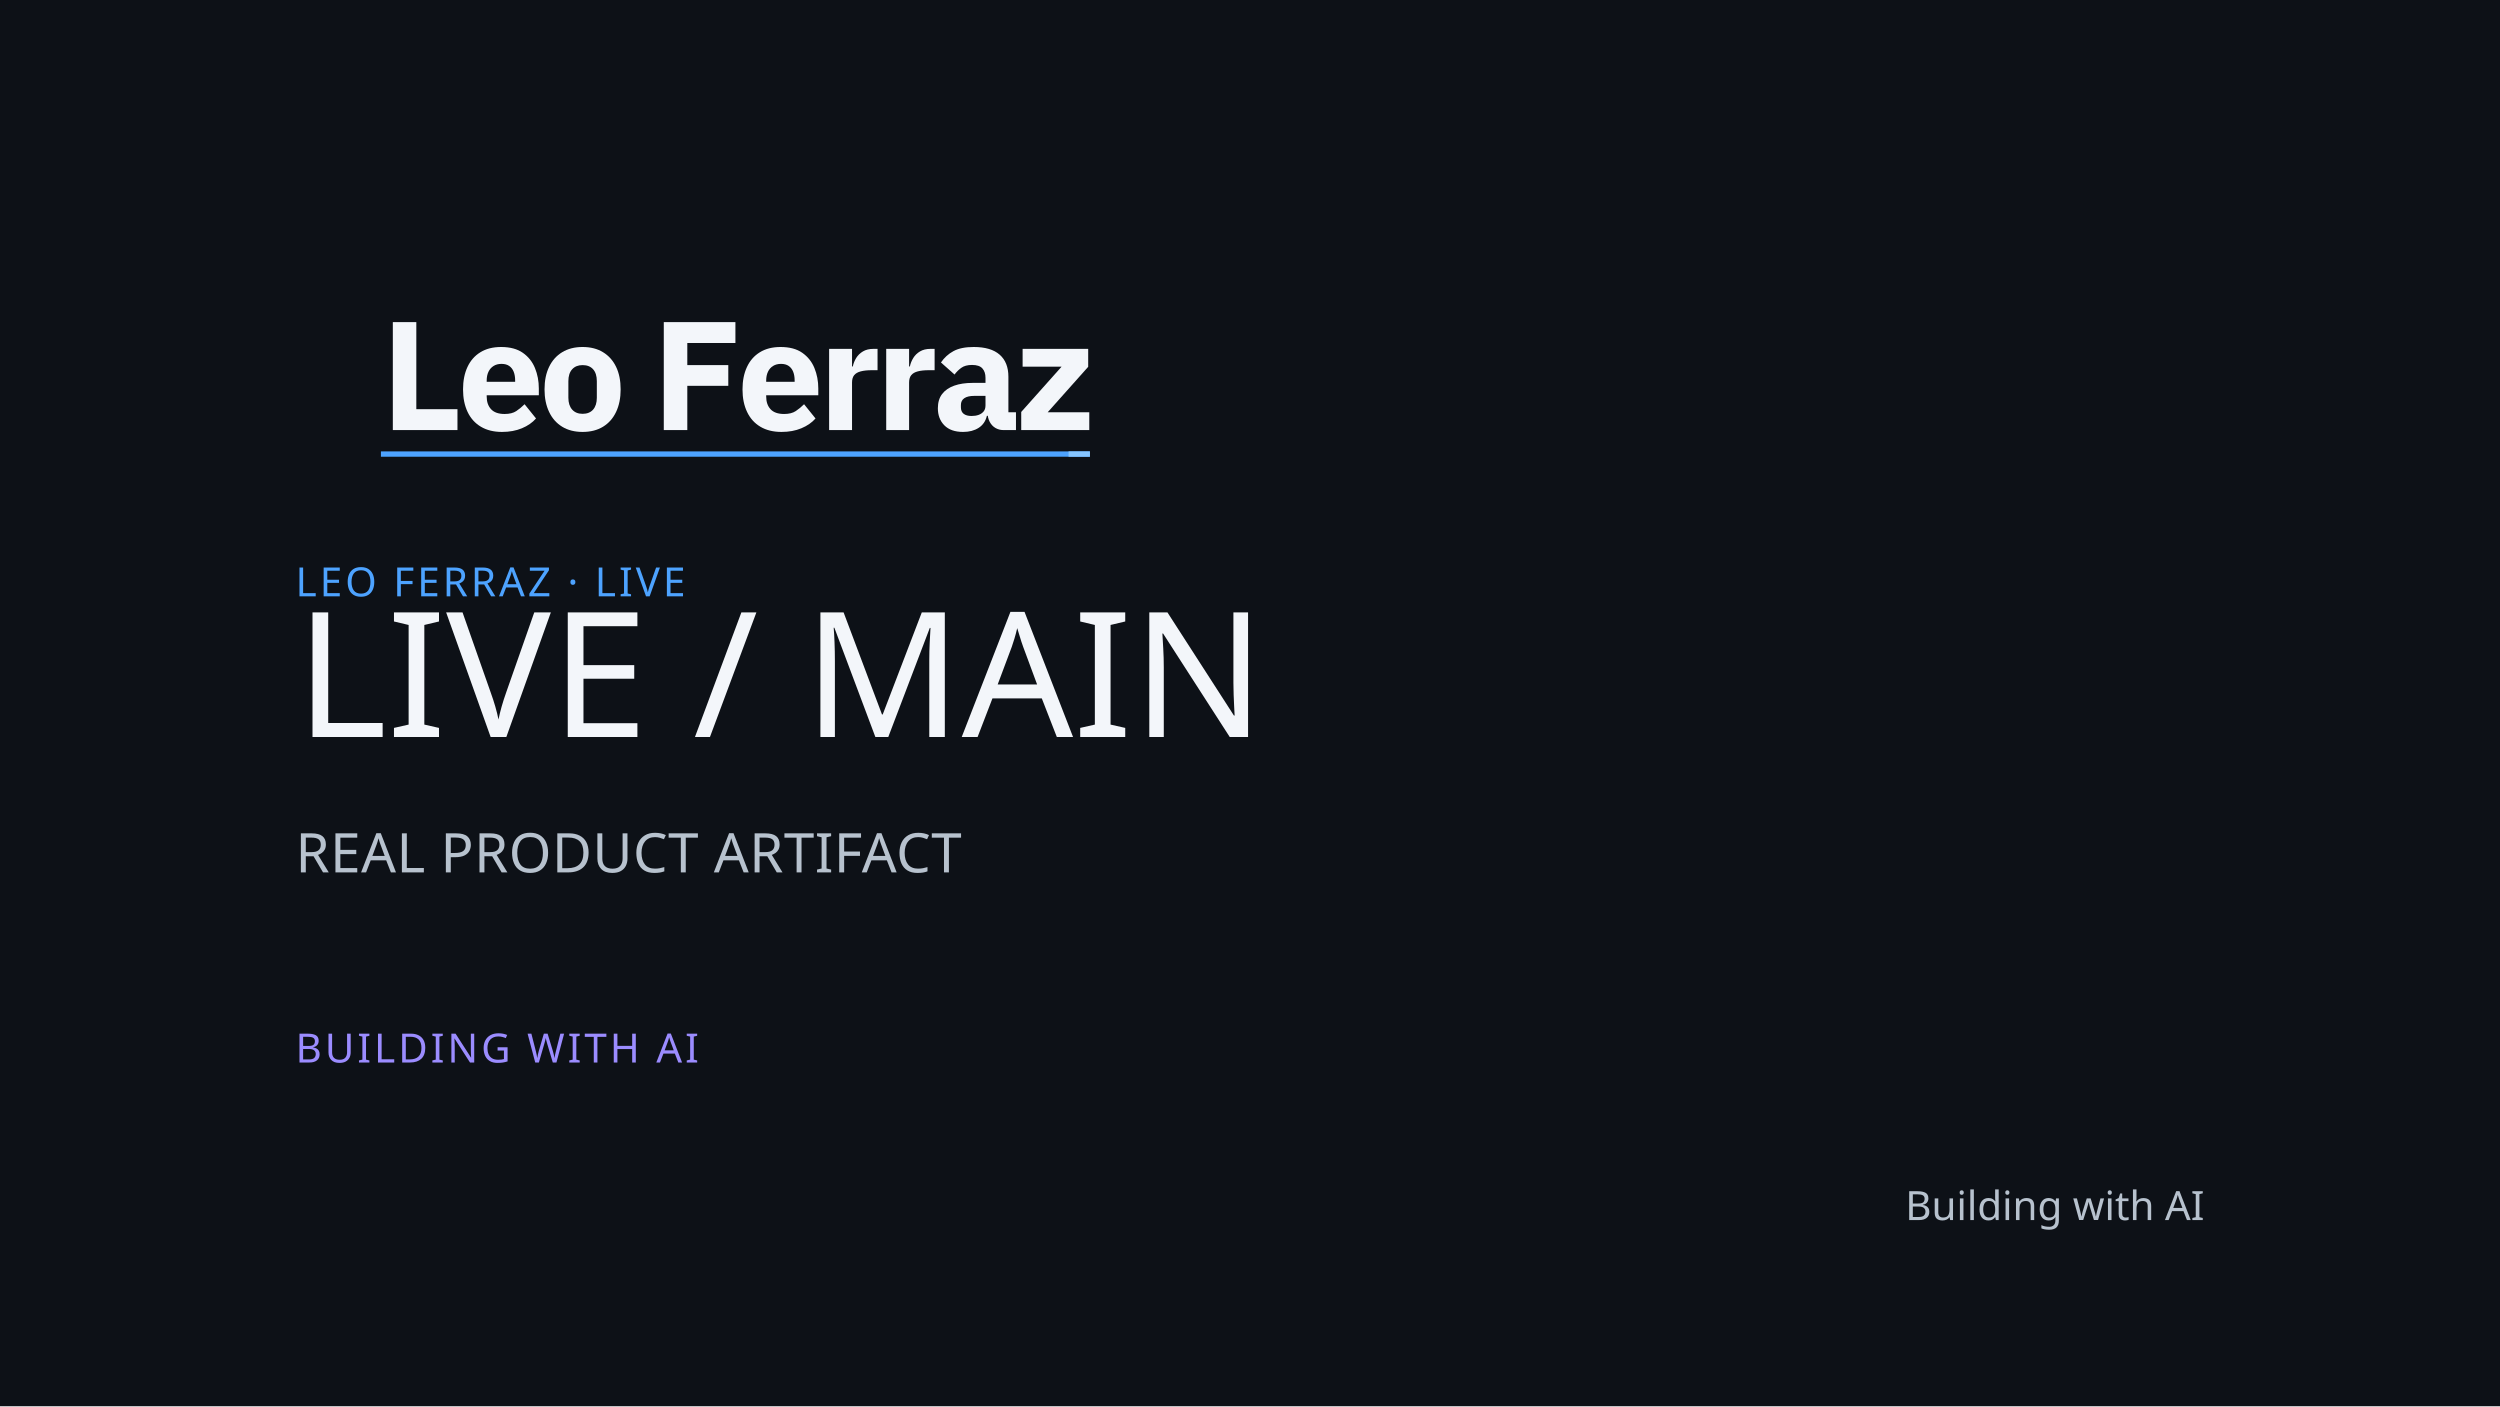
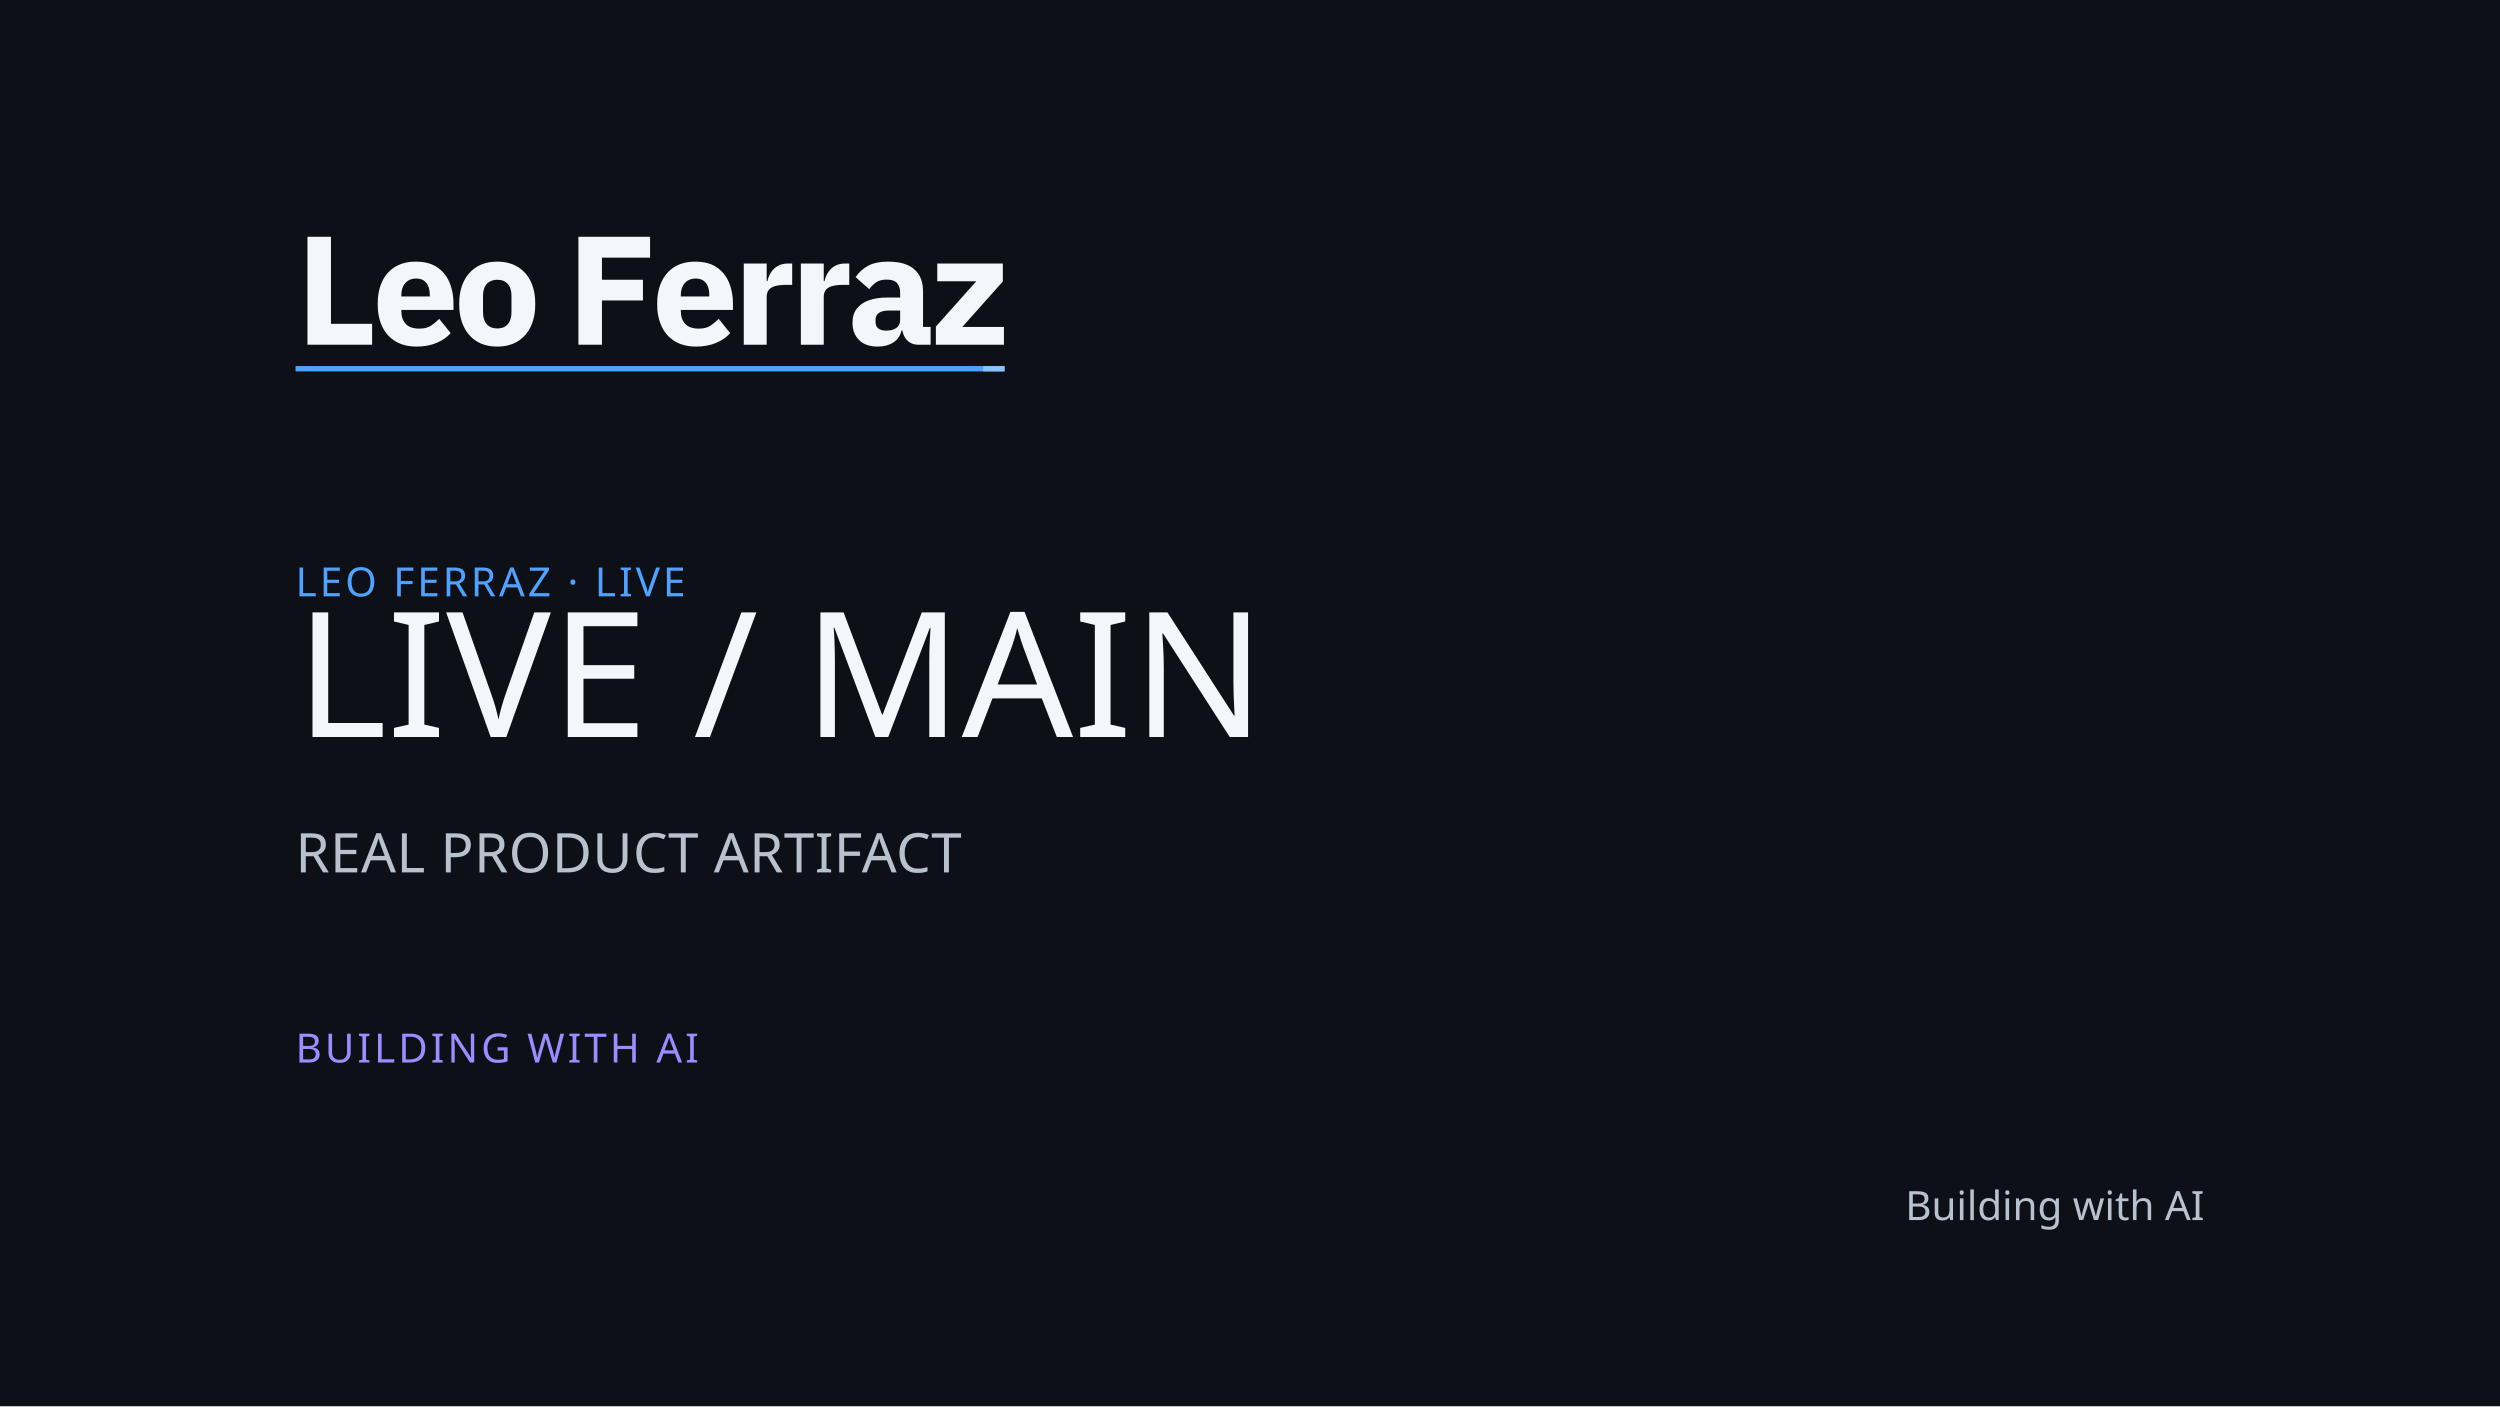
<svg xmlns="http://www.w3.org/2000/svg" viewBox="0 0 1920 1080" width="1920" height="1080" role="img" aria-labelledby="title">
  <rect width="1920" height="1080" fill="#0D1117" />
-   <g data-signature-variant="wordmark-only" transform="translate(227 143) scale(2.048)">
+   <g data-signature-variant="wordmark-only" transform="translate(161.448 77.448) scale(2.048)">
    <path d="M60.71 91.45L36.47 91.45L36.47 50.97L45.28 50.97L45.28 83.62L60.71 83.62Z" fill="#F3F6FA" />
    <path d="M77.41 92.15Q72.77 92.15 69.5 90.2Q66.22 88.26 64.51 84.66Q62.8 81.07 62.8 76.2Q62.8 71.38 64.45 67.82Q66.1 64.25 69.29 62.28Q72.48 60.3 77.07 60.3Q82.11 60.3 85.22 62.48Q88.32 64.65 89.77 68.19Q91.22 71.73 91.22 75.85L91.22 78.4L71.67 78.4L71.67 78.86Q71.67 81.88 73.33 83.65Q74.98 85.42 78.4 85.42Q81.13 85.42 82.78 84.32Q84.43 83.21 85.88 81.76L90.17 87.1Q88.14 89.42 84.87 90.78Q81.59 92.15 77.41 92.15ZM77.24 66.63Q75.5 66.63 74.25 67.41Q73.01 68.19 72.34 69.58Q71.67 70.98 71.67 72.89L71.67 73.35L82.34 73.35L82.34 72.83Q82.34 70.98 81.79 69.58Q81.24 68.19 80.11 67.41Q78.98 66.63 77.24 66.63Z" fill="#F3F6FA" />
    <path d="M107.63 92.15Q103.17 92.15 99.98 90.2Q96.79 88.26 95.08 84.66Q93.36 81.07 93.36 76.2Q93.36 71.27 95.08 67.73Q96.79 64.19 99.98 62.25Q103.17 60.3 107.63 60.3Q112.1 60.3 115.29 62.25Q118.48 64.19 120.19 67.73Q121.9 71.27 121.9 76.2Q121.9 81.07 120.19 84.66Q118.48 88.26 115.29 90.2Q112.1 92.15 107.63 92.15ZM107.63 85.36Q110.18 85.36 111.58 83.77Q112.97 82.17 112.97 79.33L112.97 73.12Q112.97 70.22 111.58 68.66Q110.18 67.09 107.63 67.09Q105.14 67.09 103.72 68.66Q102.3 70.22 102.3 73.12L102.3 79.33Q102.3 82.17 103.72 83.77Q105.14 85.36 107.63 85.36Z" fill="#F3F6FA" />
    <path d="M146.9 91.45L138.08 91.45L138.08 50.97L164.94 50.97L164.94 58.8L146.9 58.8L146.9 67.09L162.27 67.09L162.27 74.86L146.9 74.86Z" fill="#F3F6FA" />
    <path d="M182.22 92.15Q177.58 92.15 174.3 90.2Q171.03 88.26 169.32 84.66Q167.6 81.07 167.6 76.2Q167.6 71.38 169.26 67.82Q170.91 64.25 174.1 62.28Q177.29 60.3 181.87 60.3Q186.92 60.3 190.02 62.48Q193.12 64.65 194.57 68.19Q196.02 71.73 196.02 75.85L196.02 78.4L176.48 78.4L176.48 78.86Q176.48 81.88 178.13 83.65Q179.78 85.42 183.21 85.42Q185.93 85.42 187.58 84.32Q189.24 83.21 190.69 81.76L194.98 87.1Q192.95 89.42 189.67 90.78Q186.4 92.15 182.22 92.15ZM182.05 66.63Q180.31 66.63 179.06 67.41Q177.81 68.19 177.15 69.58Q176.48 70.98 176.48 72.89L176.48 73.35L187.15 73.35L187.15 72.83Q187.15 70.98 186.6 69.58Q186.05 68.19 184.92 67.41Q183.79 66.63 182.05 66.63Z" fill="#F3F6FA" />
    <path d="M208.67 91.45L200.08 91.45L200.08 61L208.67 61L208.67 67.61L208.96 67.61Q209.31 65.93 210.23 64.42Q211.16 62.91 212.76 61.96Q214.35 61 216.73 61L218.24 61L218.24 69L216.09 69Q213.6 69 211.95 69.44Q210.29 69.87 209.48 70.86Q208.67 71.85 208.67 73.64Z" fill="#F3F6FA" />
    <path d="M230.07 91.45L221.49 91.45L221.49 61L230.07 61L230.07 67.61L230.36 67.61Q230.71 65.93 231.64 64.42Q232.56 62.91 234.16 61.96Q235.75 61 238.13 61L239.64 61L239.64 69L237.49 69Q235 69 233.35 69.44Q231.69 69.87 230.88 70.86Q230.07 71.85 230.07 73.64Z" fill="#F3F6FA" />
    <path d="M270.15 91.45L265.39 91.45Q263.83 91.45 262.46 90.67Q261.1 89.88 260.29 88.35Q259.48 86.81 259.48 84.66L259.48 83.91L261.33 86.11L259.24 86.11Q258.55 89.07 256.17 90.61Q253.79 92.15 250.31 92.15Q245.73 92.15 243.29 89.68Q240.86 87.22 240.86 83.27Q240.86 80.02 242.45 77.94Q244.05 75.85 246.98 74.8Q249.91 73.76 253.91 73.76L258.72 73.76L258.72 71.85Q258.72 69.64 257.56 68.34Q256.4 67.03 253.68 67.03Q251.12 67.03 249.62 68.13Q248.11 69.24 247.12 70.63L242.02 66.1Q243.87 63.38 246.72 61.84Q249.56 60.3 254.31 60.3Q260.75 60.3 264.03 63.18Q267.31 66.05 267.31 71.44L267.31 84.78L270.15 84.78ZM258.72 78.63L254.55 78.63Q252.05 78.63 250.78 79.5Q249.5 80.37 249.5 82.05L249.5 82.92Q249.5 84.55 250.54 85.36Q251.59 86.17 253.5 86.17Q254.95 86.17 256.11 85.77Q257.27 85.36 258 84.49Q258.72 83.62 258.72 82.23Z" fill="#F3F6FA" />
    <path d="M297.64 91.45L272.12 91.45L272.12 84.66L287.26 67.67L272.64 67.67L272.64 61L297.23 61L297.23 67.73L282.04 84.78L297.64 84.78Z" fill="#F3F6FA" />
    <rect data-accent="underline-line" x="32" y="99.45" width="265.872" height="2" fill="#4DA3FF" />
    <rect data-accent="underline-terminal" x="289.872" y="99.45" width="8" height="2" fill="#86C5FF" />
  </g>
  <text x="227" y="458" fill="#4DA3FF" font-family="IBM Plex Mono" font-size="31px" font-weight="500" text-anchor="start" letter-spacing="0.075em">LEO FERRAZ · LIVE</text>
  <text x="227" y="566" fill="#F3F6FA" font-family="IBM Plex Sans" font-size="134px" font-weight="500" text-anchor="start" letter-spacing="0em">LIVE / MAIN</text>
  <text x="227" y="670" fill="#B7C2CE" font-family="IBM Plex Mono" font-size="42px" font-weight="500" text-anchor="start" letter-spacing="0.01em">REAL PRODUCT ARTIFACT</text>
  <text x="227" y="816" fill="#9B8CFF" font-family="IBM Plex Mono" font-size="31px" font-weight="500" text-anchor="start" letter-spacing="0.075em">BUILDING WITH AI</text>
  <text x="1693" y="937" fill="#B7C2CE" font-family="IBM Plex Mono" font-size="31px" font-weight="500" text-anchor="end" letter-spacing="0em">Building with AI</text>
</svg>
